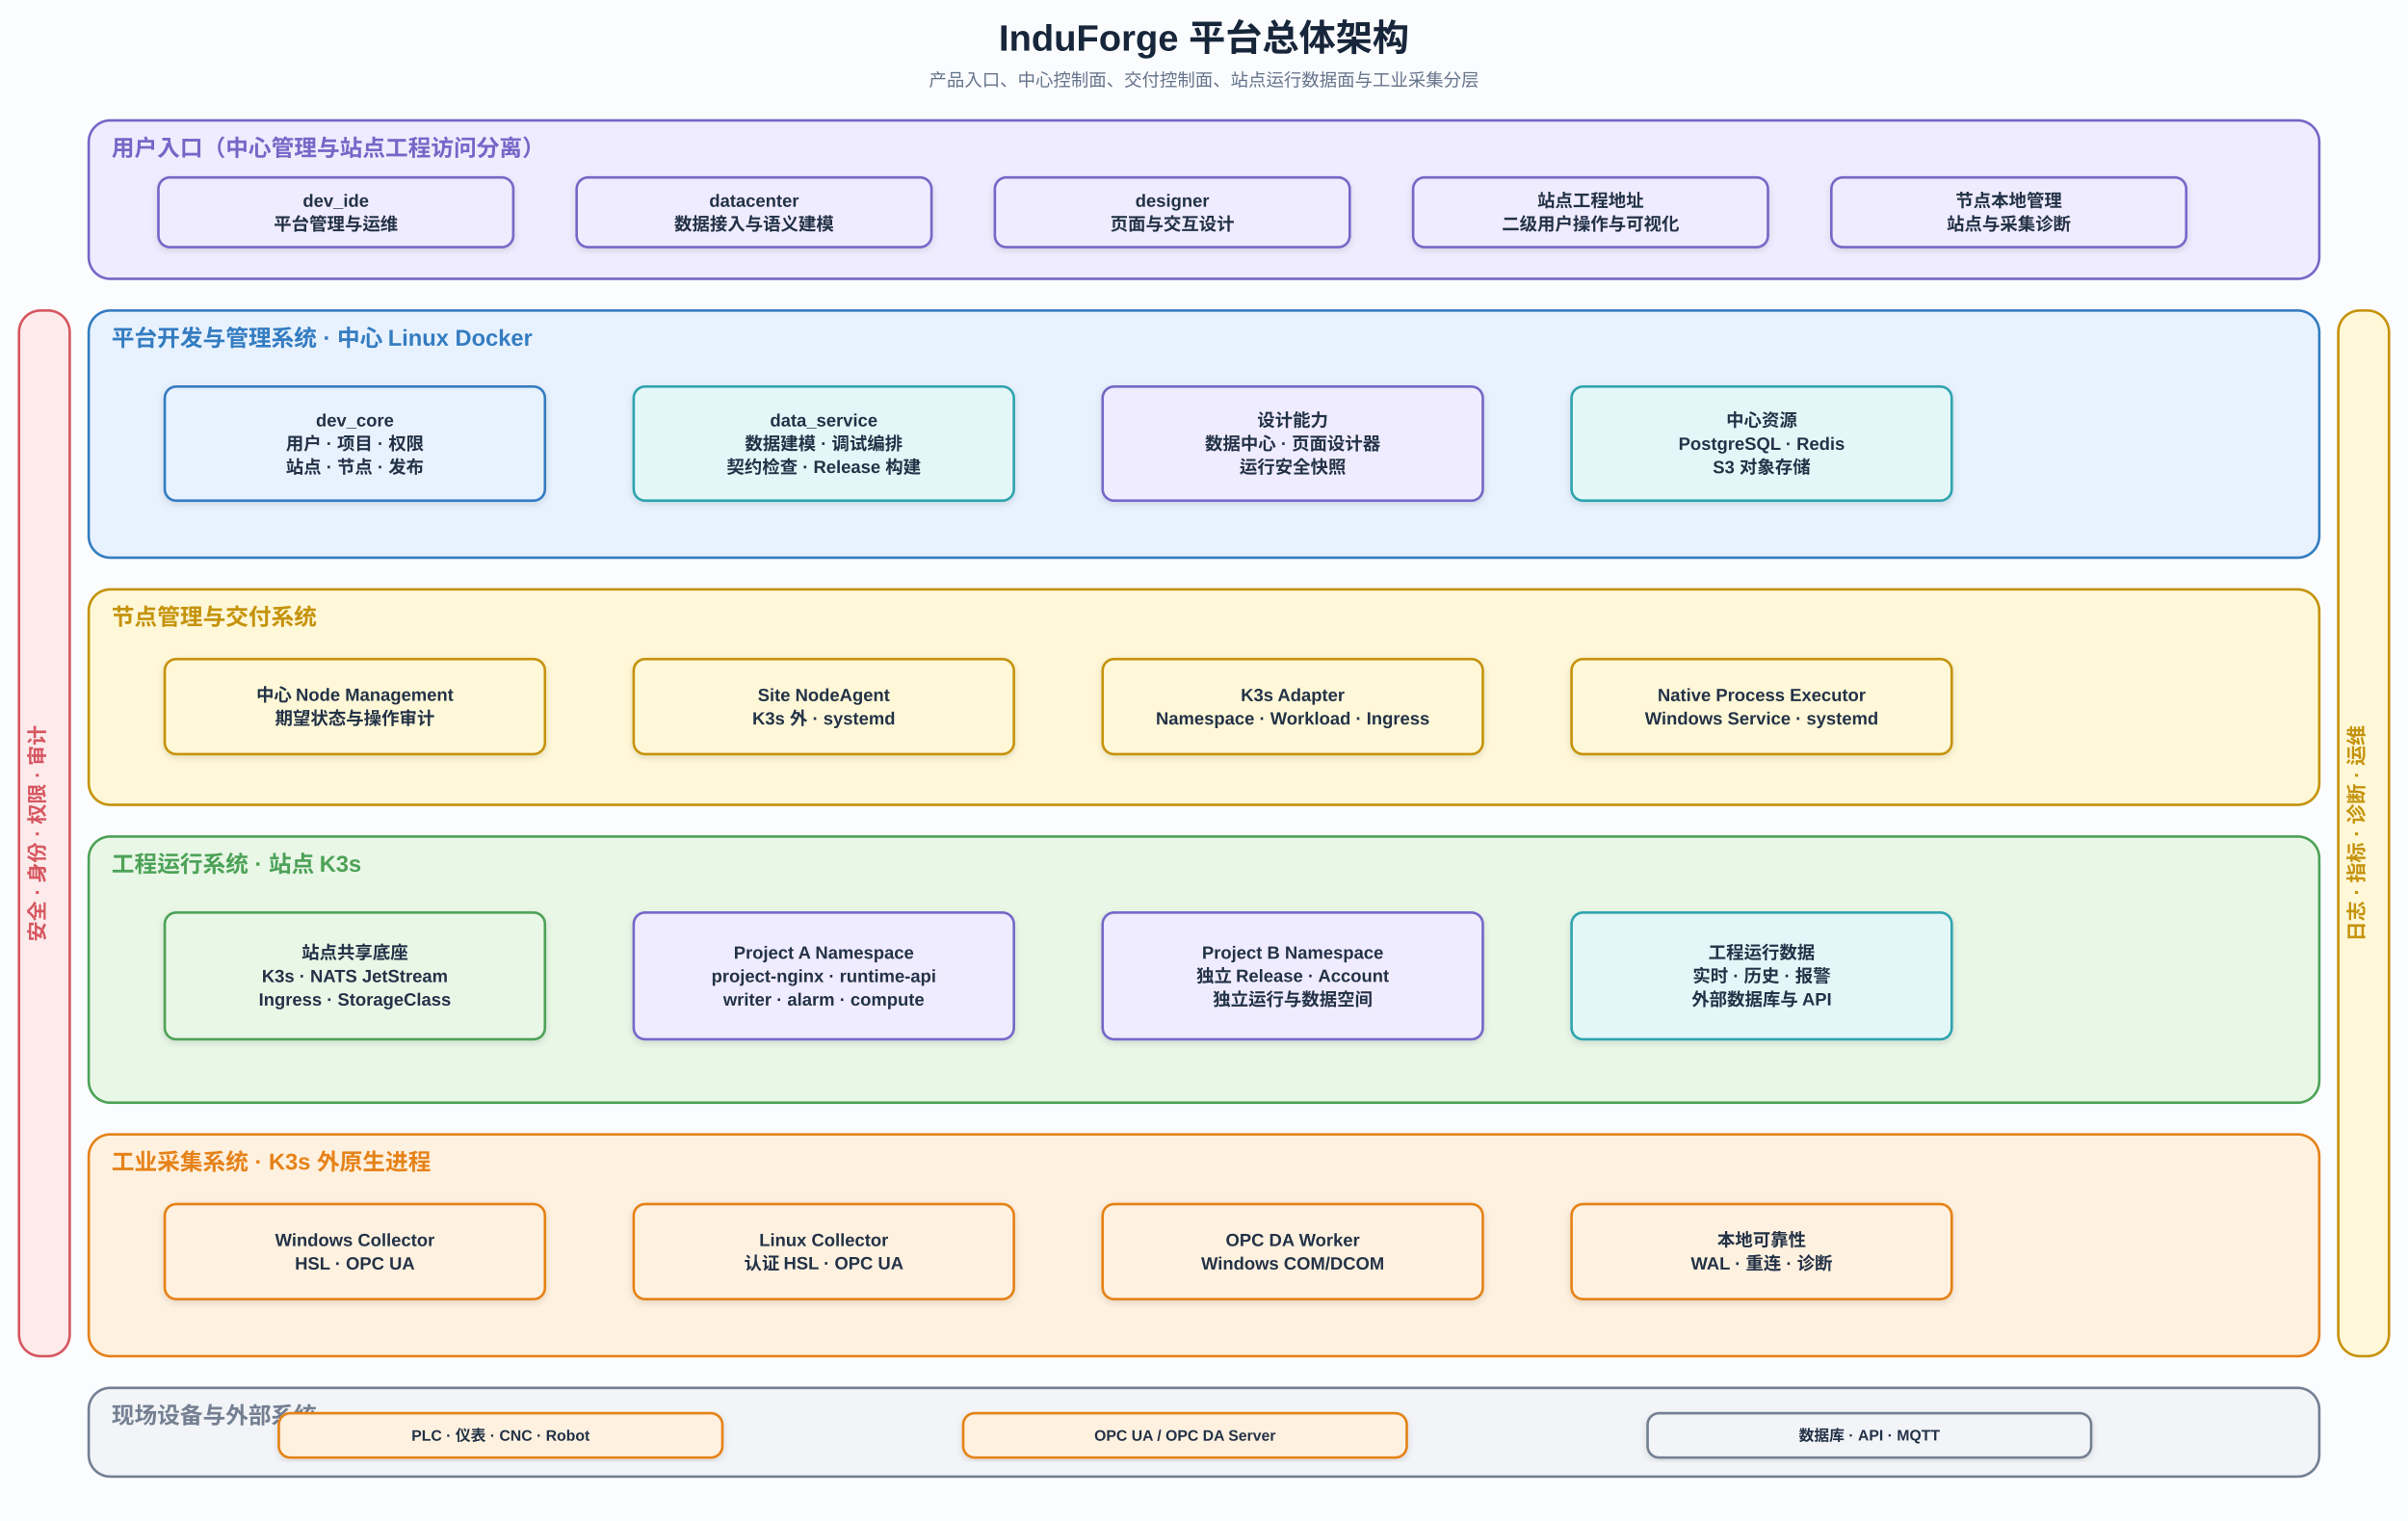
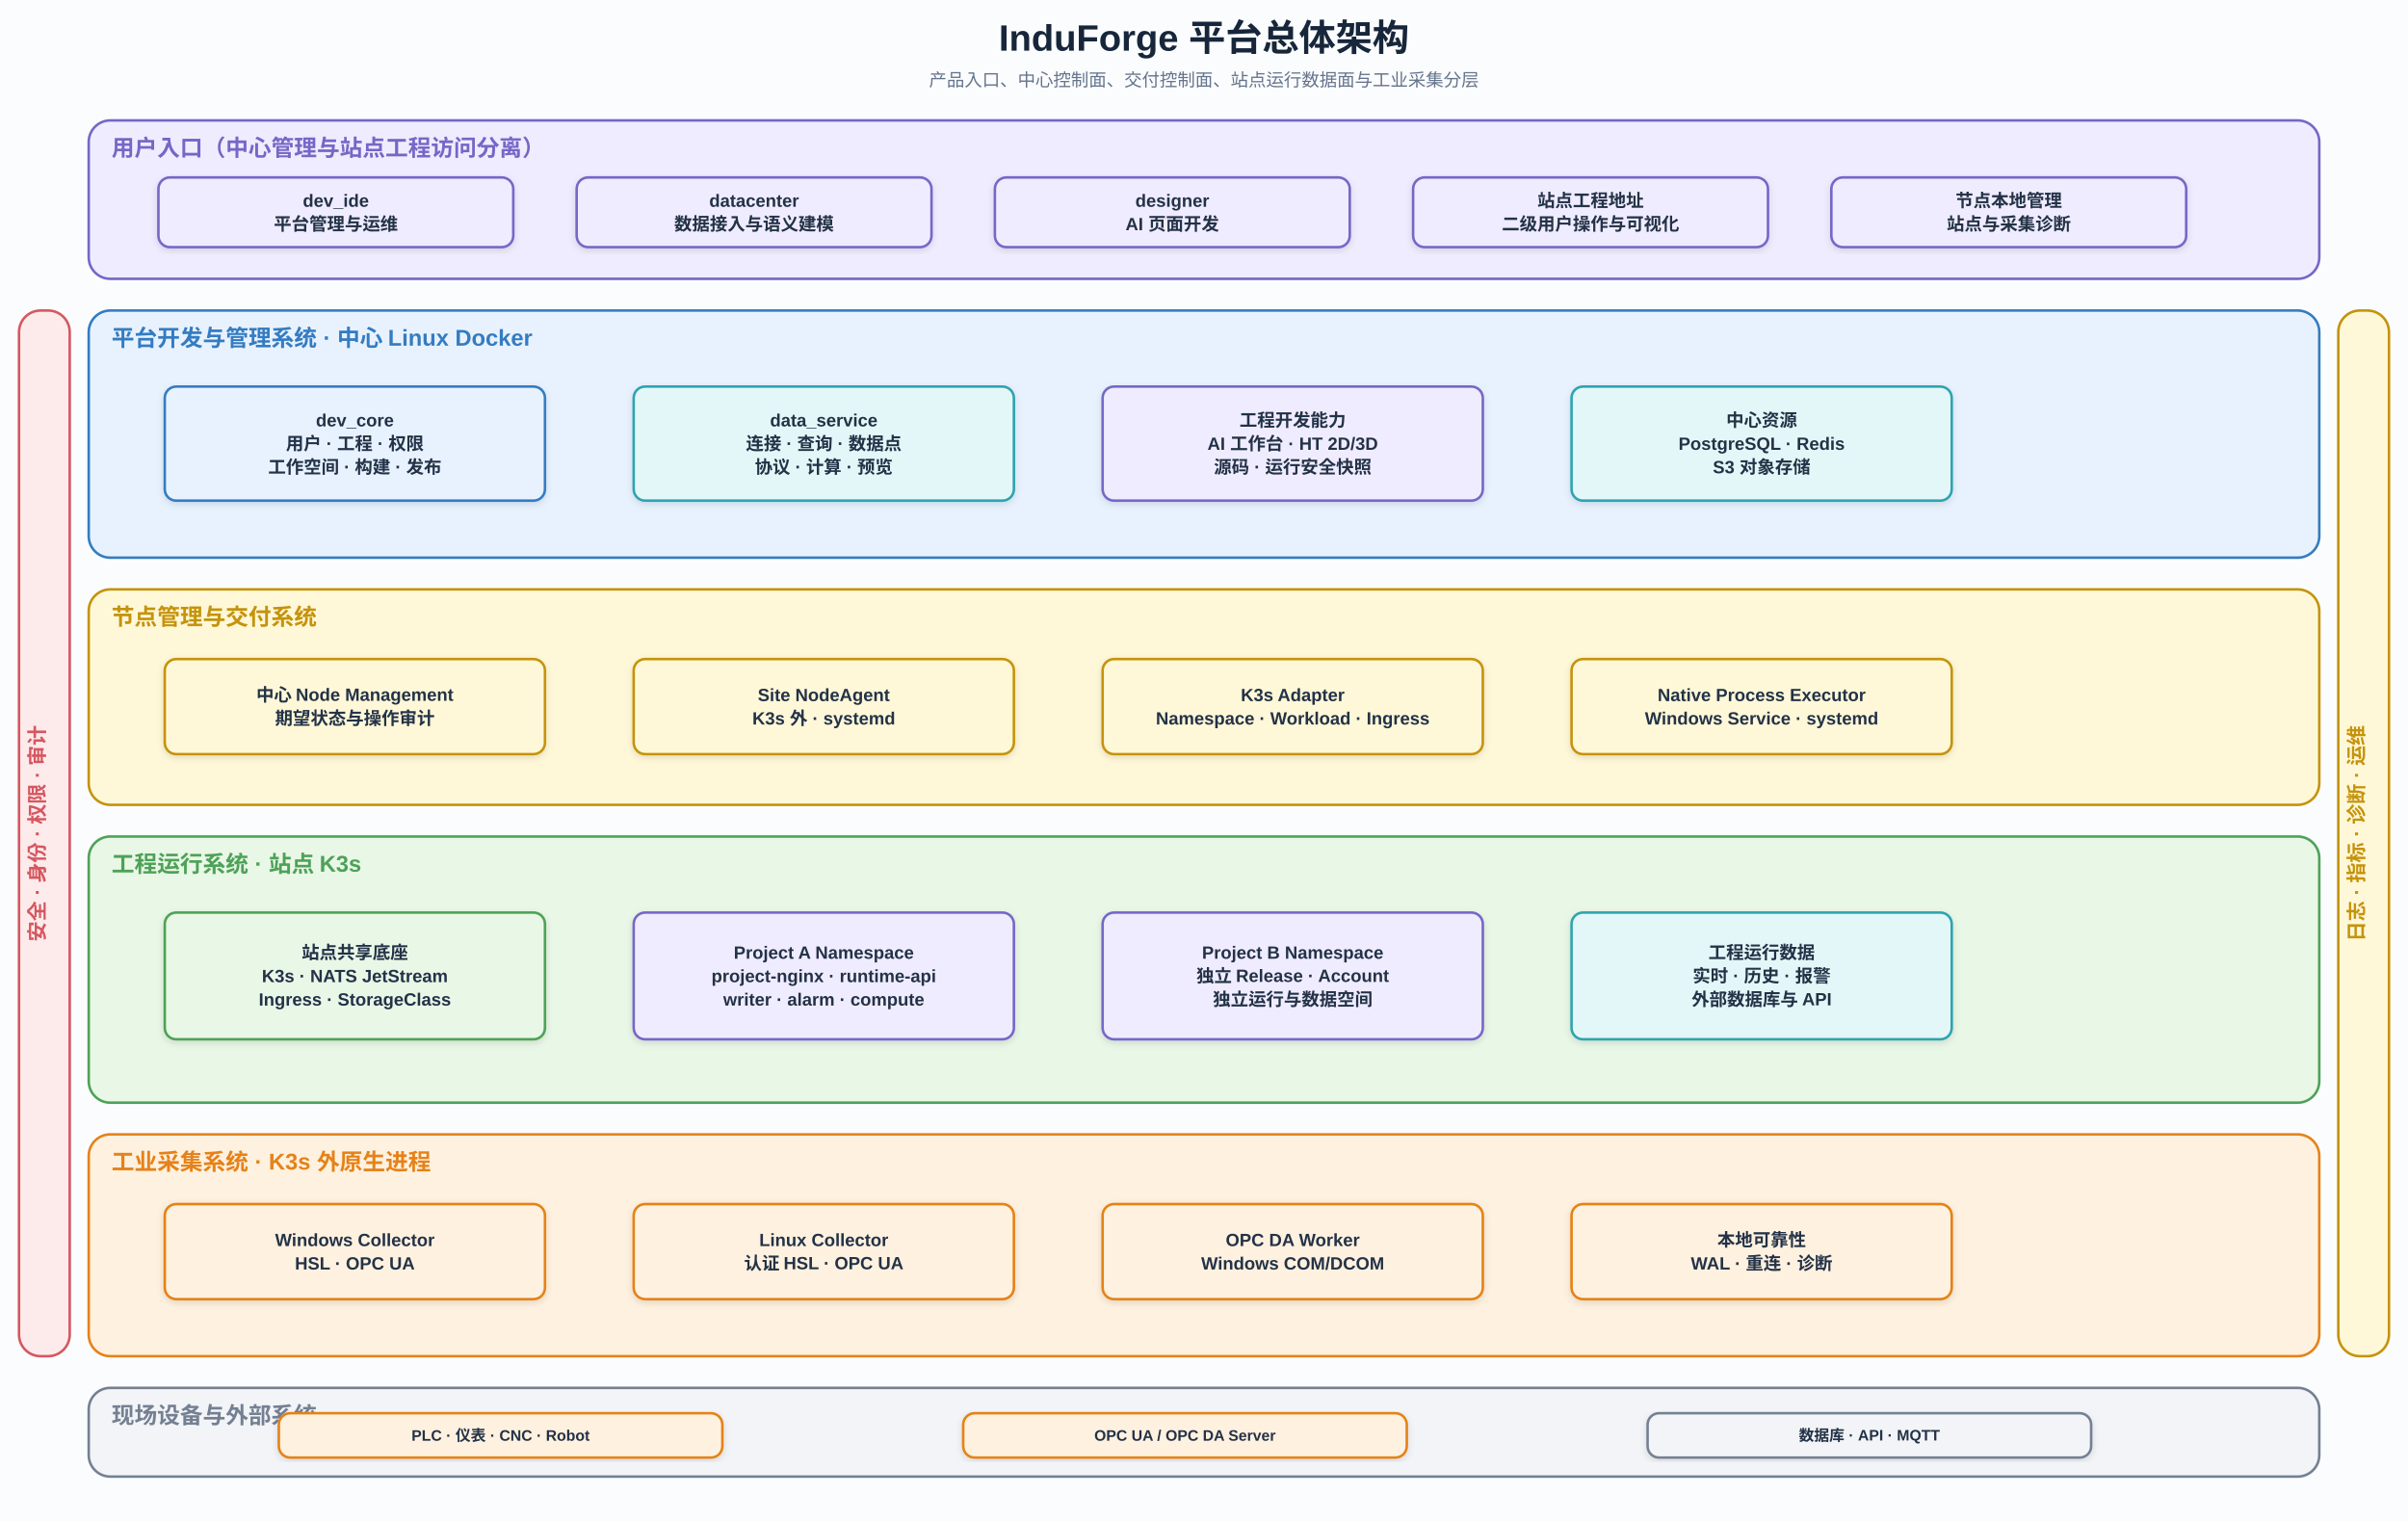
<svg xmlns="http://www.w3.org/2000/svg" width="1900" height="1200" viewBox="0 0 1900 1200">
  <defs>
    <marker id="arr" markerWidth="10" markerHeight="10" refX="8" refY="3" orient="auto">
      <path d="M0,0 L0,6 L9,3 z" fill="#607086" />
    </marker>
    <filter id="shadow">
      <feDropShadow dx="0" dy="2" stdDeviation="3" flood-opacity="0.12" />
    </filter>
  </defs>
  <rect width="100%" height="100%" fill="#FBFCFE" />
  <text x="950.0" y="40" text-anchor="middle" font-family="Microsoft YaHei, Segoe UI, Arial, sans-serif" font-size="29" font-weight="700" fill="#17263A">InduForge 平台总体架构</text>
  <text x="950.0" y="68" text-anchor="middle" font-family="Microsoft YaHei, Segoe UI, Arial, sans-serif" font-size="14" fill="#64748B">产品入口、中心控制面、交付控制面、站点运行数据面与工业采集分层</text>
  <path d="M 430,350.0 L 500,350.0" fill="none" stroke="#607086" stroke-width="2" marker-end="url(#arr)" />
  <rect x="405.0" y="338.0" width="120" height="21" rx="4" fill="#FBFCFE" opacity=".95" />
-   <text x="465.0" y="353.0" text-anchor="middle" font-family="Microsoft YaHei, Segoe UI, Arial, sans-serif" font-size="11.5" fill="#46566B">项目 / 发布上下文</text>
-   <path d="M 800,350.0 L 1240,350.0" fill="none" stroke="#607086" stroke-width="2" marker-end="url(#arr)" />
-   <rect x="942.0" y="338.0" width="156" height="21" rx="4" fill="#FBFCFE" opacity=".95" />
-   <text x="1020.0" y="353.0" text-anchor="middle" font-family="Microsoft YaHei, Segoe UI, Arial, sans-serif" font-size="11.5" fill="#46566B">Release / 元数据</text>
+   <text x="465.0" y="353.0" text-anchor="middle" font-family="Microsoft YaHei, Segoe UI, Arial, sans-serif" font-size="11.5" fill="#46566B">工程 / 数据上下文</text>
+   <path d="M 430,350.0 L 1240,350.0" fill="none" stroke="#607086" stroke-width="2" marker-end="url(#arr)" />
+   <rect x="757.0" y="338.0" width="156" height="21" rx="4" fill="#FBFCFE" opacity=".95" />
+   <text x="835.0" y="353.0" text-anchor="middle" font-family="Microsoft YaHei, Segoe UI, Arial, sans-serif" font-size="11.5" fill="#46566B">Release / 元数据</text>
  <path d="M 430,770.0 L 500,770.0" fill="none" stroke="#607086" stroke-width="2" marker-end="url(#arr)" />
  <rect x="363.0" y="758.0" width="204" height="21" rx="4" fill="#FBFCFE" opacity=".95" />
  <text x="465.0" y="773.0" text-anchor="middle" font-family="Microsoft YaHei, Segoe UI, Arial, sans-serif" font-size="11.5" fill="#46566B">Account / Service</text>
  <path d="M 430,770.0 L 870,770.0" fill="none" stroke="#607086" stroke-width="2" marker-end="url(#arr)" />
  <rect x="548.0" y="758.0" width="204" height="21" rx="4" fill="#FBFCFE" opacity=".95" />
  <text x="650.0" y="773.0" text-anchor="middle" font-family="Microsoft YaHei, Segoe UI, Arial, sans-serif" font-size="11.5" fill="#46566B">Account / Service</text>
  <path d="M 800,770.0 L 1240,770.0" fill="none" stroke="#607086" stroke-width="2" marker-end="url(#arr)" />
  <rect x="978.0" y="758.0" width="84" height="21" rx="4" fill="#FBFCFE" opacity=".95" />
  <text x="1020.0" y="773.0" text-anchor="middle" font-family="Microsoft YaHei, Segoe UI, Arial, sans-serif" font-size="11.5" fill="#46566B">写入 / 查询</text>
  <rect x="70" y="95" width="1760" height="125" rx="17" fill="#F0ECFF" stroke="#7567C7" stroke-width="2" />
  <text x="88" y="123" font-family="Microsoft YaHei, Segoe UI, Arial, sans-serif" font-size="18" font-weight="700" fill="#7567C7">用户入口（中心管理与站点工程访问分离）</text>
  <rect x="125" y="140" width="280" height="55" rx="9" fill="#F0ECFF" stroke="#7567C7" stroke-width="2" filter="url(#shadow)" />
  <text x="265.0" y="163.16" text-anchor="middle" font-family="Microsoft YaHei, Segoe UI, Arial, sans-serif" font-size="14" font-weight="700" fill="#233247">dev_ide</text>
  <text x="265.0" y="181.64" text-anchor="middle" font-family="Microsoft YaHei, Segoe UI, Arial, sans-serif" font-size="14" font-weight="700" fill="#233247">平台管理与运维</text>
  <rect x="455" y="140" width="280" height="55" rx="9" fill="#F0ECFF" stroke="#7567C7" stroke-width="2" filter="url(#shadow)" />
  <text x="595.0" y="163.16" text-anchor="middle" font-family="Microsoft YaHei, Segoe UI, Arial, sans-serif" font-size="14" font-weight="700" fill="#233247">datacenter</text>
  <text x="595.0" y="181.64" text-anchor="middle" font-family="Microsoft YaHei, Segoe UI, Arial, sans-serif" font-size="14" font-weight="700" fill="#233247">数据接入与语义建模</text>
  <rect x="785" y="140" width="280" height="55" rx="9" fill="#F0ECFF" stroke="#7567C7" stroke-width="2" filter="url(#shadow)" />
  <text x="925.0" y="163.16" text-anchor="middle" font-family="Microsoft YaHei, Segoe UI, Arial, sans-serif" font-size="14" font-weight="700" fill="#233247">designer</text>
-   <text x="925.0" y="181.64" text-anchor="middle" font-family="Microsoft YaHei, Segoe UI, Arial, sans-serif" font-size="14" font-weight="700" fill="#233247">页面与交互设计</text>
+   <text x="925.0" y="181.64" text-anchor="middle" font-family="Microsoft YaHei, Segoe UI, Arial, sans-serif" font-size="14" font-weight="700" fill="#233247">AI 页面开发</text>
  <rect x="1115" y="140" width="280" height="55" rx="9" fill="#F0ECFF" stroke="#7567C7" stroke-width="2" filter="url(#shadow)" />
  <text x="1255.0" y="163.16" text-anchor="middle" font-family="Microsoft YaHei, Segoe UI, Arial, sans-serif" font-size="14" font-weight="700" fill="#233247">站点工程地址</text>
  <text x="1255.0" y="181.64" text-anchor="middle" font-family="Microsoft YaHei, Segoe UI, Arial, sans-serif" font-size="14" font-weight="700" fill="#233247">二级用户操作与可视化</text>
  <rect x="1445" y="140" width="280" height="55" rx="9" fill="#F0ECFF" stroke="#7567C7" stroke-width="2" filter="url(#shadow)" />
  <text x="1585.0" y="163.16" text-anchor="middle" font-family="Microsoft YaHei, Segoe UI, Arial, sans-serif" font-size="14" font-weight="700" fill="#233247">节点本地管理</text>
  <text x="1585.0" y="181.64" text-anchor="middle" font-family="Microsoft YaHei, Segoe UI, Arial, sans-serif" font-size="14" font-weight="700" fill="#233247">站点与采集诊断</text>
  <rect x="70" y="245" width="1760" height="195" rx="17" fill="#E8F2FF" stroke="#347CC1" stroke-width="2" />
  <text x="88" y="273" font-family="Microsoft YaHei, Segoe UI, Arial, sans-serif" font-size="18" font-weight="700" fill="#347CC1">平台开发与管理系统 · 中心 Linux Docker</text>
  <rect x="130" y="305" width="300" height="90" rx="9" fill="#E8F2FF" stroke="#347CC1" stroke-width="2" filter="url(#shadow)" />
  <text x="280.0" y="336.42" text-anchor="middle" font-family="Microsoft YaHei, Segoe UI, Arial, sans-serif" font-size="14" font-weight="700" fill="#233247">dev_core</text>
-   <text x="280.0" y="354.9" text-anchor="middle" font-family="Microsoft YaHei, Segoe UI, Arial, sans-serif" font-size="14" font-weight="700" fill="#233247">用户 · 项目 · 权限</text>
-   <text x="280.0" y="373.38" text-anchor="middle" font-family="Microsoft YaHei, Segoe UI, Arial, sans-serif" font-size="14" font-weight="700" fill="#233247">站点 · 节点 · 发布</text>
+   <text x="280.0" y="354.9" text-anchor="middle" font-family="Microsoft YaHei, Segoe UI, Arial, sans-serif" font-size="14" font-weight="700" fill="#233247">用户 · 工程 · 权限</text>
+   <text x="280.0" y="373.38" text-anchor="middle" font-family="Microsoft YaHei, Segoe UI, Arial, sans-serif" font-size="14" font-weight="700" fill="#233247">工作空间 · 构建 · 发布</text>
  <rect x="500" y="305" width="300" height="90" rx="9" fill="#E4F7F8" stroke="#2FA4AE" stroke-width="2" filter="url(#shadow)" />
  <text x="650.0" y="336.42" text-anchor="middle" font-family="Microsoft YaHei, Segoe UI, Arial, sans-serif" font-size="14" font-weight="700" fill="#233247">data_service</text>
-   <text x="650.0" y="354.9" text-anchor="middle" font-family="Microsoft YaHei, Segoe UI, Arial, sans-serif" font-size="14" font-weight="700" fill="#233247">数据建模 · 调试编排</text>
-   <text x="650.0" y="373.38" text-anchor="middle" font-family="Microsoft YaHei, Segoe UI, Arial, sans-serif" font-size="14" font-weight="700" fill="#233247">契约检查 · Release 构建</text>
+   <text x="650.0" y="354.9" text-anchor="middle" font-family="Microsoft YaHei, Segoe UI, Arial, sans-serif" font-size="14" font-weight="700" fill="#233247">连接 · 查询 · 数据点</text>
+   <text x="650.0" y="373.38" text-anchor="middle" font-family="Microsoft YaHei, Segoe UI, Arial, sans-serif" font-size="14" font-weight="700" fill="#233247">协议 · 计算 · 预览</text>
  <rect x="870" y="305" width="300" height="90" rx="9" fill="#F0ECFF" stroke="#7567C7" stroke-width="2" filter="url(#shadow)" />
-   <text x="1020.0" y="336.42" text-anchor="middle" font-family="Microsoft YaHei, Segoe UI, Arial, sans-serif" font-size="14" font-weight="700" fill="#233247">设计能力</text>
-   <text x="1020.0" y="354.9" text-anchor="middle" font-family="Microsoft YaHei, Segoe UI, Arial, sans-serif" font-size="14" font-weight="700" fill="#233247">数据中心 · 页面设计器</text>
-   <text x="1020.0" y="373.38" text-anchor="middle" font-family="Microsoft YaHei, Segoe UI, Arial, sans-serif" font-size="14" font-weight="700" fill="#233247">运行安全快照</text>
+   <text x="1020.0" y="336.42" text-anchor="middle" font-family="Microsoft YaHei, Segoe UI, Arial, sans-serif" font-size="14" font-weight="700" fill="#233247">工程开发能力</text>
+   <text x="1020.0" y="354.9" text-anchor="middle" font-family="Microsoft YaHei, Segoe UI, Arial, sans-serif" font-size="14" font-weight="700" fill="#233247">AI 工作台 · HT 2D/3D</text>
+   <text x="1020.0" y="373.38" text-anchor="middle" font-family="Microsoft YaHei, Segoe UI, Arial, sans-serif" font-size="14" font-weight="700" fill="#233247">源码 · 运行安全快照</text>
  <rect x="1240" y="305" width="300" height="90" rx="9" fill="#E4F7F8" stroke="#2FA4AE" stroke-width="2" filter="url(#shadow)" />
  <text x="1390.0" y="336.42" text-anchor="middle" font-family="Microsoft YaHei, Segoe UI, Arial, sans-serif" font-size="14" font-weight="700" fill="#233247">中心资源</text>
  <text x="1390.0" y="354.9" text-anchor="middle" font-family="Microsoft YaHei, Segoe UI, Arial, sans-serif" font-size="14" font-weight="700" fill="#233247">PostgreSQL · Redis</text>
  <text x="1390.0" y="373.38" text-anchor="middle" font-family="Microsoft YaHei, Segoe UI, Arial, sans-serif" font-size="14" font-weight="700" fill="#233247">S3 对象存储</text>
  <rect x="70" y="465" width="1760" height="170" rx="17" fill="#FFF8D8" stroke="#C5930C" stroke-width="2" />
  <text x="88" y="493" font-family="Microsoft YaHei, Segoe UI, Arial, sans-serif" font-size="18" font-weight="700" fill="#C5930C">节点管理与交付系统</text>
  <rect x="130" y="520" width="300" height="75" rx="9" fill="#FFF8D8" stroke="#C5930C" stroke-width="2" filter="url(#shadow)" />
  <text x="280.0" y="553.16" text-anchor="middle" font-family="Microsoft YaHei, Segoe UI, Arial, sans-serif" font-size="14" font-weight="700" fill="#233247">中心 Node Management</text>
  <text x="280.0" y="571.64" text-anchor="middle" font-family="Microsoft YaHei, Segoe UI, Arial, sans-serif" font-size="14" font-weight="700" fill="#233247">期望状态与操作审计</text>
  <rect x="500" y="520" width="300" height="75" rx="9" fill="#FFF8D8" stroke="#C5930C" stroke-width="2" filter="url(#shadow)" />
  <text x="650.0" y="553.16" text-anchor="middle" font-family="Microsoft YaHei, Segoe UI, Arial, sans-serif" font-size="14" font-weight="700" fill="#233247">Site NodeAgent</text>
  <text x="650.0" y="571.64" text-anchor="middle" font-family="Microsoft YaHei, Segoe UI, Arial, sans-serif" font-size="14" font-weight="700" fill="#233247">K3s 外 · systemd</text>
  <rect x="870" y="520" width="300" height="75" rx="9" fill="#FFF8D8" stroke="#C5930C" stroke-width="2" filter="url(#shadow)" />
  <text x="1020.0" y="553.16" text-anchor="middle" font-family="Microsoft YaHei, Segoe UI, Arial, sans-serif" font-size="14" font-weight="700" fill="#233247">K3s Adapter</text>
  <text x="1020.0" y="571.64" text-anchor="middle" font-family="Microsoft YaHei, Segoe UI, Arial, sans-serif" font-size="14" font-weight="700" fill="#233247">Namespace · Workload · Ingress</text>
  <rect x="1240" y="520" width="300" height="75" rx="9" fill="#FFF8D8" stroke="#C5930C" stroke-width="2" filter="url(#shadow)" />
  <text x="1390.0" y="553.16" text-anchor="middle" font-family="Microsoft YaHei, Segoe UI, Arial, sans-serif" font-size="14" font-weight="700" fill="#233247">Native Process Executor</text>
  <text x="1390.0" y="571.64" text-anchor="middle" font-family="Microsoft YaHei, Segoe UI, Arial, sans-serif" font-size="14" font-weight="700" fill="#233247">Windows Service · systemd</text>
  <rect x="70" y="660" width="1760" height="210" rx="17" fill="#E9F7E7" stroke="#4DA257" stroke-width="2" />
  <text x="88" y="688" font-family="Microsoft YaHei, Segoe UI, Arial, sans-serif" font-size="18" font-weight="700" fill="#4DA257">工程运行系统 · 站点 K3s</text>
  <rect x="130" y="720" width="300" height="100" rx="9" fill="#E9F7E7" stroke="#4DA257" stroke-width="2" filter="url(#shadow)" />
  <text x="280.0" y="756.42" text-anchor="middle" font-family="Microsoft YaHei, Segoe UI, Arial, sans-serif" font-size="14" font-weight="700" fill="#233247">站点共享底座</text>
  <text x="280.0" y="774.9" text-anchor="middle" font-family="Microsoft YaHei, Segoe UI, Arial, sans-serif" font-size="14" font-weight="700" fill="#233247">K3s · NATS JetStream</text>
  <text x="280.0" y="793.38" text-anchor="middle" font-family="Microsoft YaHei, Segoe UI, Arial, sans-serif" font-size="14" font-weight="700" fill="#233247">Ingress · StorageClass</text>
  <rect x="500" y="720" width="300" height="100" rx="9" fill="#F0ECFF" stroke="#7567C7" stroke-width="2" filter="url(#shadow)" />
  <text x="650.0" y="756.42" text-anchor="middle" font-family="Microsoft YaHei, Segoe UI, Arial, sans-serif" font-size="14" font-weight="700" fill="#233247">Project A Namespace</text>
  <text x="650.0" y="774.9" text-anchor="middle" font-family="Microsoft YaHei, Segoe UI, Arial, sans-serif" font-size="14" font-weight="700" fill="#233247">project-nginx · runtime-api</text>
  <text x="650.0" y="793.38" text-anchor="middle" font-family="Microsoft YaHei, Segoe UI, Arial, sans-serif" font-size="14" font-weight="700" fill="#233247">writer · alarm · compute</text>
  <rect x="870" y="720" width="300" height="100" rx="9" fill="#F0ECFF" stroke="#7567C7" stroke-width="2" filter="url(#shadow)" />
  <text x="1020.0" y="756.42" text-anchor="middle" font-family="Microsoft YaHei, Segoe UI, Arial, sans-serif" font-size="14" font-weight="700" fill="#233247">Project B Namespace</text>
  <text x="1020.0" y="774.9" text-anchor="middle" font-family="Microsoft YaHei, Segoe UI, Arial, sans-serif" font-size="14" font-weight="700" fill="#233247">独立 Release · Account</text>
  <text x="1020.0" y="793.38" text-anchor="middle" font-family="Microsoft YaHei, Segoe UI, Arial, sans-serif" font-size="14" font-weight="700" fill="#233247">独立运行与数据空间</text>
  <rect x="1240" y="720" width="300" height="100" rx="9" fill="#E4F7F8" stroke="#2FA4AE" stroke-width="2" filter="url(#shadow)" />
  <text x="1390.0" y="756.42" text-anchor="middle" font-family="Microsoft YaHei, Segoe UI, Arial, sans-serif" font-size="14" font-weight="700" fill="#233247">工程运行数据</text>
  <text x="1390.0" y="774.9" text-anchor="middle" font-family="Microsoft YaHei, Segoe UI, Arial, sans-serif" font-size="14" font-weight="700" fill="#233247">实时 · 历史 · 报警</text>
  <text x="1390.0" y="793.38" text-anchor="middle" font-family="Microsoft YaHei, Segoe UI, Arial, sans-serif" font-size="14" font-weight="700" fill="#233247">外部数据库与 API</text>
  <rect x="70" y="895" width="1760" height="175" rx="17" fill="#FFF1DF" stroke="#E58219" stroke-width="2" />
  <text x="88" y="923" font-family="Microsoft YaHei, Segoe UI, Arial, sans-serif" font-size="18" font-weight="700" fill="#E58219">工业采集系统 · K3s 外原生进程</text>
  <rect x="130" y="950" width="300" height="75" rx="9" fill="#FFF1DF" stroke="#E58219" stroke-width="2" filter="url(#shadow)" />
  <text x="280.0" y="983.16" text-anchor="middle" font-family="Microsoft YaHei, Segoe UI, Arial, sans-serif" font-size="14" font-weight="700" fill="#233247">Windows Collector</text>
  <text x="280.0" y="1001.64" text-anchor="middle" font-family="Microsoft YaHei, Segoe UI, Arial, sans-serif" font-size="14" font-weight="700" fill="#233247">HSL · OPC UA</text>
  <rect x="500" y="950" width="300" height="75" rx="9" fill="#FFF1DF" stroke="#E58219" stroke-width="2" filter="url(#shadow)" />
  <text x="650.0" y="983.16" text-anchor="middle" font-family="Microsoft YaHei, Segoe UI, Arial, sans-serif" font-size="14" font-weight="700" fill="#233247">Linux Collector</text>
  <text x="650.0" y="1001.64" text-anchor="middle" font-family="Microsoft YaHei, Segoe UI, Arial, sans-serif" font-size="14" font-weight="700" fill="#233247">认证 HSL · OPC UA</text>
  <rect x="870" y="950" width="300" height="75" rx="9" fill="#FFF1DF" stroke="#E58219" stroke-width="2" filter="url(#shadow)" />
  <text x="1020.0" y="983.16" text-anchor="middle" font-family="Microsoft YaHei, Segoe UI, Arial, sans-serif" font-size="14" font-weight="700" fill="#233247">OPC DA Worker</text>
  <text x="1020.0" y="1001.64" text-anchor="middle" font-family="Microsoft YaHei, Segoe UI, Arial, sans-serif" font-size="14" font-weight="700" fill="#233247">Windows COM/DCOM</text>
  <rect x="1240" y="950" width="300" height="75" rx="9" fill="#FFF1DF" stroke="#E58219" stroke-width="2" filter="url(#shadow)" />
  <text x="1390.0" y="983.16" text-anchor="middle" font-family="Microsoft YaHei, Segoe UI, Arial, sans-serif" font-size="14" font-weight="700" fill="#233247">本地可靠性</text>
  <text x="1390.0" y="1001.64" text-anchor="middle" font-family="Microsoft YaHei, Segoe UI, Arial, sans-serif" font-size="14" font-weight="700" fill="#233247">WAL · 重连 · 诊断</text>
  <rect x="70" y="1095" width="1760" height="70" rx="17" fill="#F2F4F7" stroke="#748092" stroke-width="2" />
  <text x="88" y="1123" font-family="Microsoft YaHei, Segoe UI, Arial, sans-serif" font-size="18" font-weight="700" fill="#748092">现场设备与外部系统</text>
  <rect x="220" y="1115" width="350" height="35" rx="9" fill="#FFF1DF" stroke="#E58219" stroke-width="2" filter="url(#shadow)" />
  <text x="395.0" y="1136.7" text-anchor="middle" font-family="Microsoft YaHei, Segoe UI, Arial, sans-serif" font-size="12" font-weight="700" fill="#233247">PLC · 仪表 · CNC · Robot</text>
  <rect x="760" y="1115" width="350" height="35" rx="9" fill="#FFF1DF" stroke="#E58219" stroke-width="2" filter="url(#shadow)" />
  <text x="935.0" y="1136.7" text-anchor="middle" font-family="Microsoft YaHei, Segoe UI, Arial, sans-serif" font-size="12" font-weight="700" fill="#233247">OPC UA / OPC DA Server</text>
  <rect x="1300" y="1115" width="350" height="35" rx="9" fill="#F2F4F7" stroke="#748092" stroke-width="2" filter="url(#shadow)" />
  <text x="1475.0" y="1136.7" text-anchor="middle" font-family="Microsoft YaHei, Segoe UI, Arial, sans-serif" font-size="12" font-weight="700" fill="#233247">数据库 · API · MQTT</text>
  <rect x="15" y="245" width="40" height="825" rx="17" fill="#FDEBEC" stroke="#D65760" stroke-width="2" />
  <text x="35" y="657.5" text-anchor="middle" transform="rotate(-90 35 657.5)" font-family="Microsoft YaHei, Segoe UI, Arial, sans-serif" font-size="16" font-weight="700" fill="#D65760">安全 · 身份 · 权限 · 审计</text>
  <rect x="1845" y="245" width="40" height="825" rx="17" fill="#FFF8D8" stroke="#C5930C" stroke-width="2" />
  <text x="1865" y="657.5" text-anchor="middle" transform="rotate(-90 1865 657.5)" font-family="Microsoft YaHei, Segoe UI, Arial, sans-serif" font-size="16" font-weight="700" fill="#C5930C">日志 · 指标 · 诊断 · 运维</text>
</svg>
